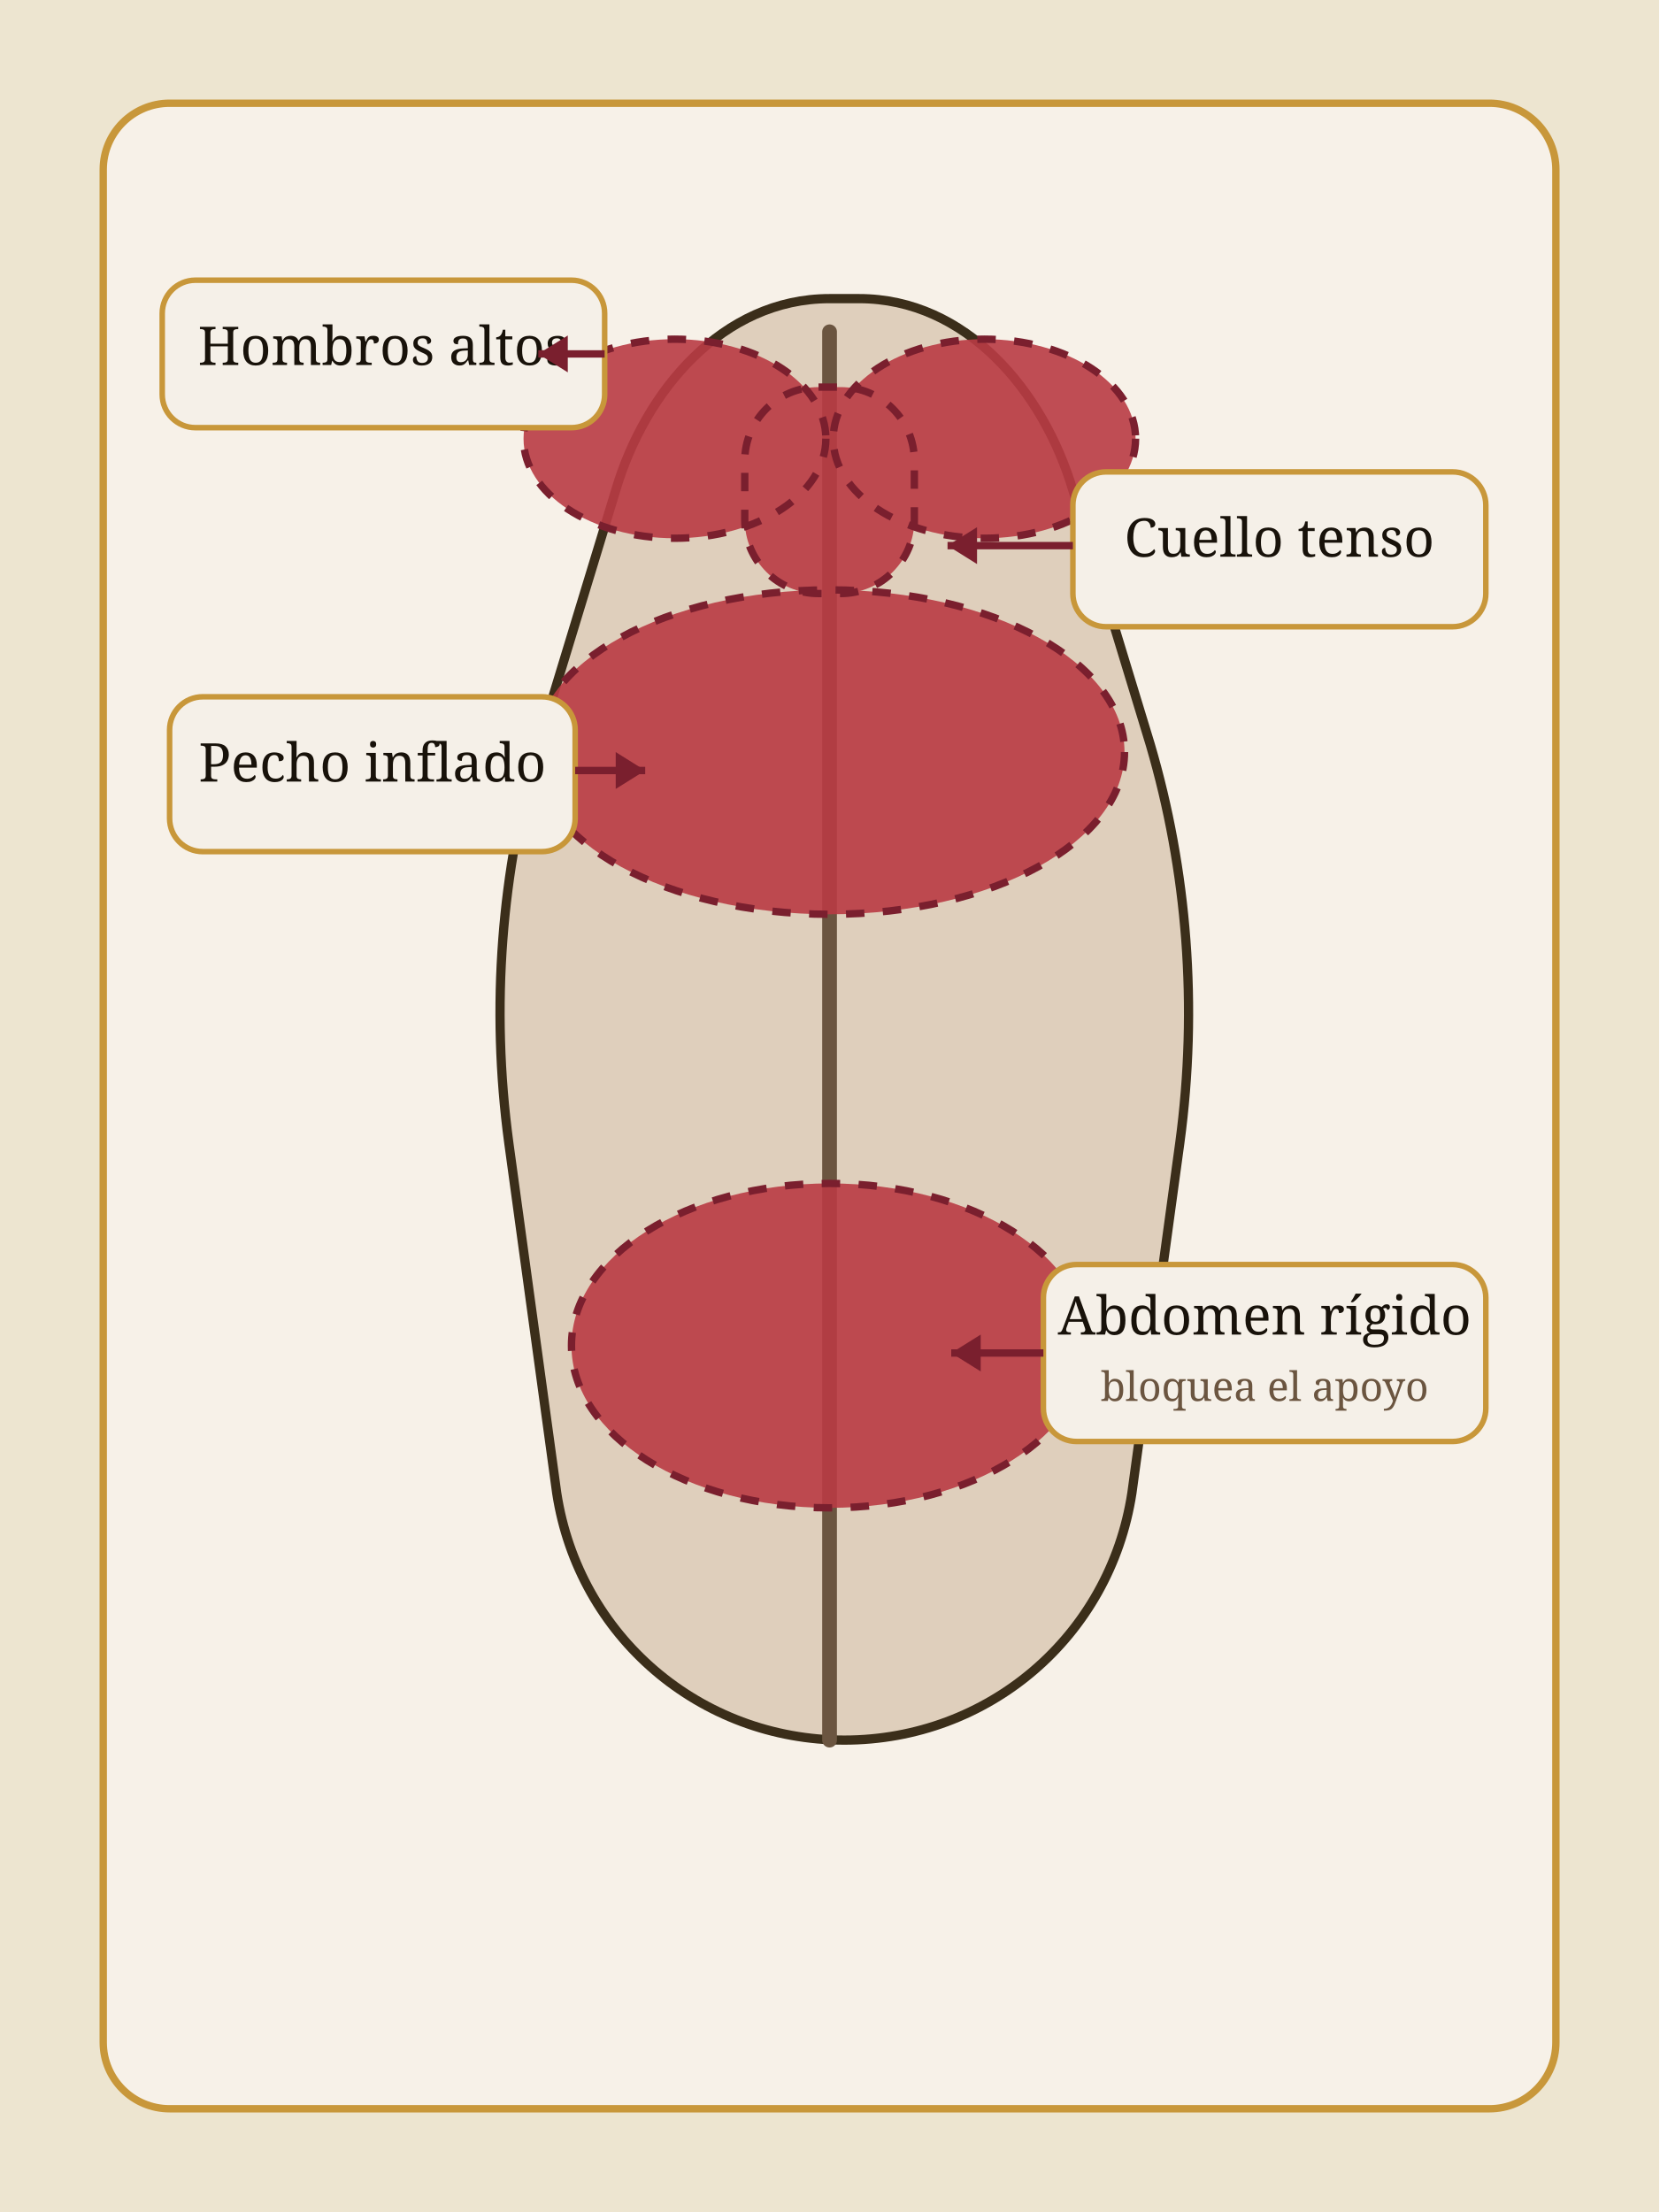
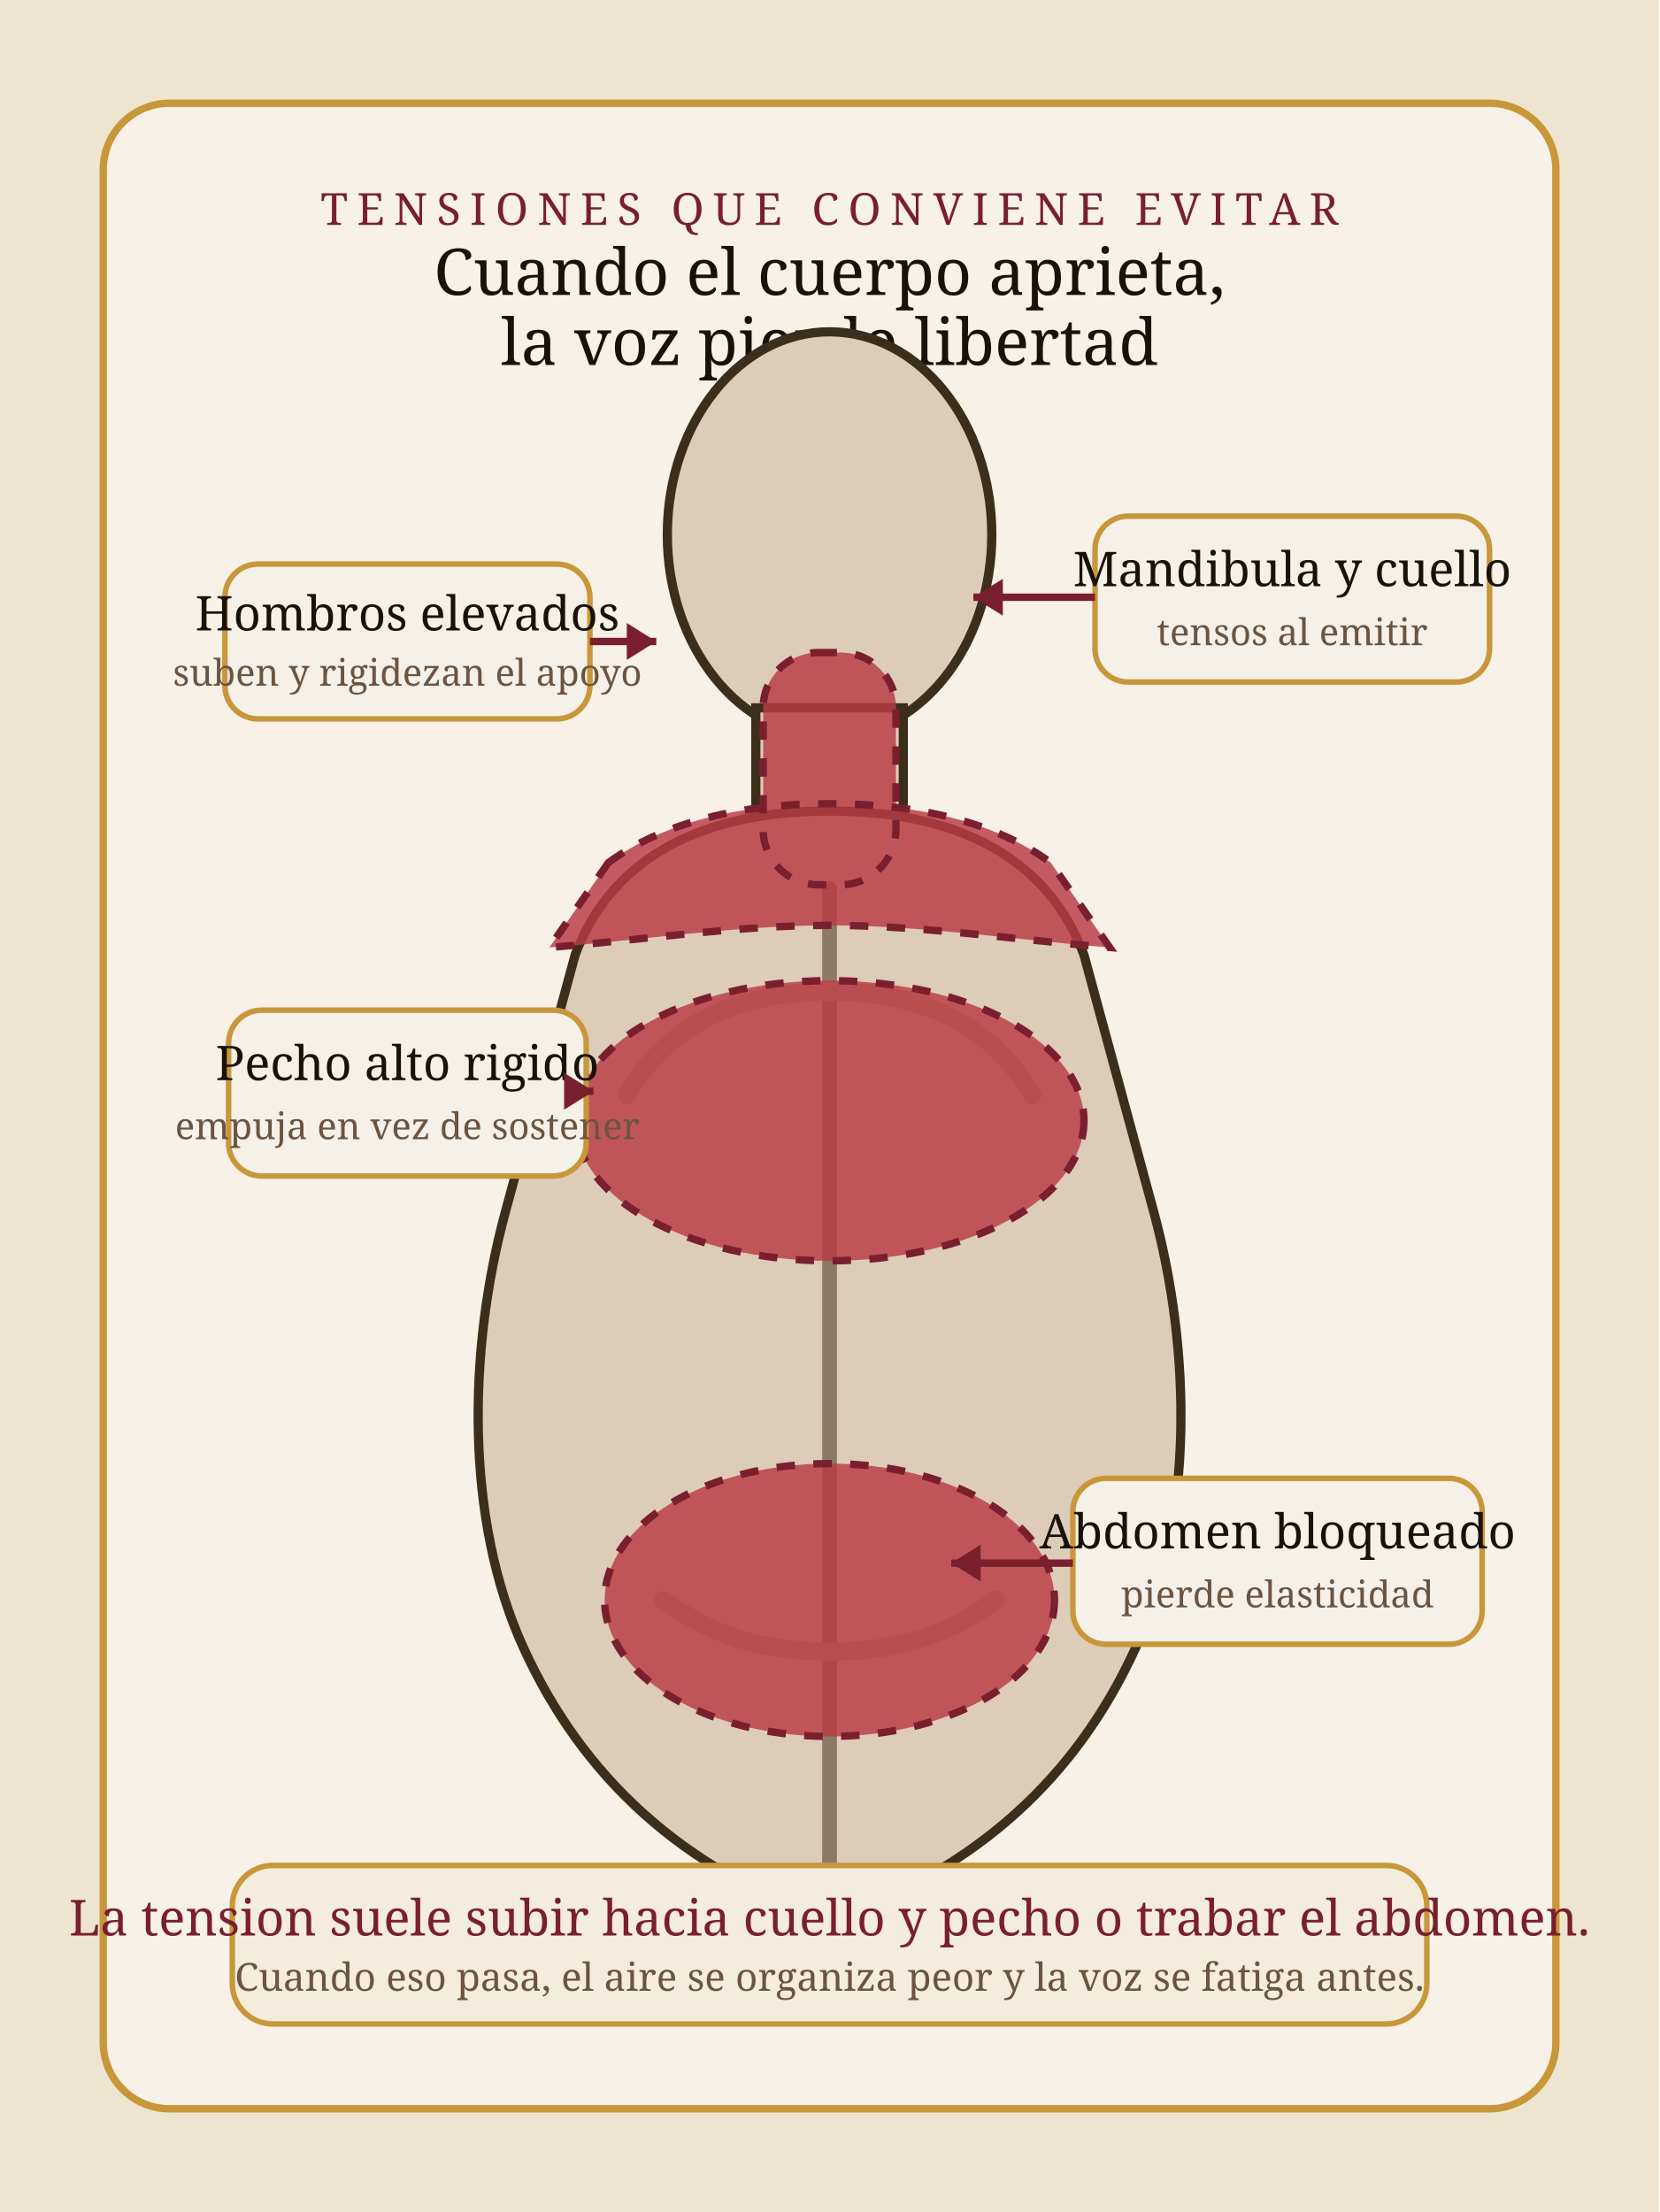
<svg xmlns="http://www.w3.org/2000/svg" viewBox="0 0 900 1200" role="img" aria-labelledby="title desc">
  <rect width="900" height="1200" fill="#ede5d0" />
  <rect x="56" y="56" width="788" height="1088" rx="36" fill="#f7f1e8" stroke="#c8973a" stroke-width="4" />
-   <path d="M450 162C392 162 350 212 334 266L292 404C272 472 266 546 276 620L302 810C314 888 380 944 458 944C536 944 602 888 614 810L640 620C650 546 644 472 624 404L582 266C566 212 524 162 466 162Z" fill="#dfcfbc" stroke="#3b2e1a" stroke-width="5" />
-   <path d="M450 180V944" fill="none" stroke="#6b5540" stroke-width="8" stroke-linecap="round" />
-   <g fill="#b93b44" opacity=".9">
-     <ellipse cx="366" cy="238" rx="82" ry="54" />
-     <ellipse cx="534" cy="238" rx="82" ry="54" />
-     <rect x="404" y="210" width="92" height="112" rx="40" />
-     <ellipse cx="450" cy="408" rx="160" ry="88" />
-     <ellipse cx="450" cy="730" rx="140" ry="88" />
+   <g font-family="Georgia, serif">
+     <text x="450" y="122" text-anchor="middle" font-size="24" letter-spacing="5" fill="#7a1f2e">TENSIONES QUE CONVIENE EVITAR</text>
+     <text x="450" y="160" text-anchor="middle" font-size="35" fill="#18120a">Cuando el cuerpo aprieta,</text>
+     <text x="450" y="198" text-anchor="middle" font-size="35" fill="#18120a">la voz pierde libertad</text>
  </g>
-   <g stroke="#7a1f2e" stroke-width="4" stroke-dasharray="10 10" fill="none">
-     <ellipse cx="366" cy="238" rx="82" ry="54" />
-     <ellipse cx="534" cy="238" rx="82" ry="54" />
-     <rect x="404" y="210" width="92" height="112" rx="40" />
-     <ellipse cx="450" cy="408" rx="160" ry="88" />
-     <ellipse cx="450" cy="730" rx="140" ry="88" />
+   <g transform="translate(0 44)">
+     <ellipse cx="450" cy="246" rx="88" ry="110" fill="#ddccb8" stroke="#3b2e1a" stroke-width="5" />
+     <path d="M410 340H490V390C490 416 472 438 450 438C428 438 410 416 410 390Z" fill="#ddccb8" stroke="#3b2e1a" stroke-width="5" />
+     <path d="M312 474C330 426 374 396 450 396C526 396 570 426 588 474L626 614C646 688 648 780 616 850C584 920 530 970 450 998C370 970 316 920 284 850C252 780 254 688 274 614Z" fill="#ddccb8" stroke="#3b2e1a" stroke-width="5" />
+     <path d="M450 438V996" fill="none" stroke="#6b5540" stroke-width="8" stroke-linecap="round" opacity=".7" />
+     <path d="M340 550C360 516 394 494 450 494C506 494 540 516 560 550" fill="none" stroke="#b9a58c" stroke-width="10" stroke-linecap="round" />
+     <path d="M360 824C384 842 412 852 450 852C488 852 516 842 540 824" fill="none" stroke="#b9a58c" stroke-width="10" stroke-linecap="round" />
+     <g fill="#b93b44" opacity=".82">
+       <path d="M330 424C360 402 402 392 450 392C498 392 540 402 570 424L602 470C552 466 500 458 450 458C400 458 348 466 298 470Z" />
+       <rect x="414" y="310" width="72" height="126" rx="30" />
+       <ellipse cx="450" cy="564" rx="138" ry="76" />
+       <ellipse cx="450" cy="824" rx="122" ry="74" />
+     </g>
+     <g stroke="#7a1f2e" stroke-width="4" stroke-dasharray="10 10" fill="none">
+       <path d="M330 424C360 402 402 392 450 392C498 392 540 402 570 424L602 470C552 466 500 458 450 458C400 458 348 466 298 470Z" />
+       <rect x="414" y="310" width="72" height="126" rx="30" />
+       <ellipse cx="450" cy="564" rx="138" ry="76" />
+       <ellipse cx="450" cy="824" rx="122" ry="74" />
+     </g>
  </g>
  <g font-family="Georgia, serif">
-     <rect x="88" y="152" width="240" height="80" rx="18" fill="#f5f0e8" stroke="#c8973a" stroke-width="3" />
-     <text x="208" y="198" text-anchor="middle" font-size="29" fill="#18120a">Hombros altos</text>
-     <path d="M328 192H292" fill="none" stroke="#7a1f2e" stroke-width="4" />
-     <polygon points="292,192 308,182 308,202" fill="#7a1f2e" />
-     <rect x="582" y="256" width="224" height="84" rx="18" fill="#f5f0e8" stroke="#c8973a" stroke-width="3" />
-     <text x="694" y="302" text-anchor="middle" font-size="29" fill="#18120a">Cuello tenso</text>
-     <path d="M582 296H514" fill="none" stroke="#7a1f2e" stroke-width="4" />
-     <polygon points="514,296 530,286 530,306" fill="#7a1f2e" />
-     <rect x="92" y="378" width="220" height="84" rx="18" fill="#f5f0e8" stroke="#c8973a" stroke-width="3" />
-     <text x="202" y="424" text-anchor="middle" font-size="29" fill="#18120a">Pecho inflado</text>
-     <path d="M312 418H350" fill="none" stroke="#7a1f2e" stroke-width="4" />
-     <polygon points="350,418 334,408 334,428" fill="#7a1f2e" />
-     <rect x="566" y="686" width="240" height="96" rx="18" fill="#f5f0e8" stroke="#c8973a" stroke-width="3" />
-     <text x="686" y="724" text-anchor="middle" font-size="29" fill="#18120a">Abdomen rígido</text>
-     <text x="686" y="760" text-anchor="middle" font-size="22" fill="#6b5540">bloquea el apoyo</text>
-     <path d="M566 734H516" fill="none" stroke="#7a1f2e" stroke-width="4" />
-     <polygon points="516,734 532,724 532,744" fill="#7a1f2e" />
+     <rect x="122" y="306" width="198" height="84" rx="18" fill="#f5f0e8" stroke="#c8973a" stroke-width="3" />
+     <text x="221" y="342" text-anchor="middle" font-size="26" fill="#18120a">Hombros elevados</text>
+     <text x="221" y="372" text-anchor="middle" font-size="20" fill="#6b5540">suben y rigidezan el apoyo</text>
+     <path d="M320 348H356" fill="none" stroke="#7a1f2e" stroke-width="4" />
+     <polygon points="356,348 340,338 340,358" fill="#7a1f2e" />
+     <rect x="594" y="280" width="214" height="90" rx="18" fill="#f5f0e8" stroke="#c8973a" stroke-width="3" />
+     <text x="701" y="318" text-anchor="middle" font-size="26" fill="#18120a">Mandibula y cuello</text>
+     <text x="701" y="350" text-anchor="middle" font-size="20" fill="#6b5540">tensos al emitir</text>
+     <path d="M594 324H528" fill="none" stroke="#7a1f2e" stroke-width="4" />
+     <polygon points="528,324 544,314 544,334" fill="#7a1f2e" />
+     <rect x="124" y="548" width="194" height="90" rx="18" fill="#f5f0e8" stroke="#c8973a" stroke-width="3" />
+     <text x="221" y="586" text-anchor="middle" font-size="26" fill="#18120a">Pecho alto rigido</text>
+     <text x="221" y="618" text-anchor="middle" font-size="20" fill="#6b5540">empuja en vez de sostener</text>
+     <path d="M318 592H322" fill="none" stroke="#7a1f2e" stroke-width="4" />
+     <polygon points="322,592 306,582 306,602" fill="#7a1f2e" />
+     <rect x="582" y="802" width="222" height="90" rx="18" fill="#f5f0e8" stroke="#c8973a" stroke-width="3" />
+     <text x="693" y="840" text-anchor="middle" font-size="26" fill="#18120a">Abdomen bloqueado</text>
+     <text x="693" y="872" text-anchor="middle" font-size="20" fill="#6b5540">pierde elasticidad</text>
+     <path d="M582 848H516" fill="none" stroke="#7a1f2e" stroke-width="4" />
+     <polygon points="516,848 532,838 532,858" fill="#7a1f2e" />
+   </g>
+   <g font-family="Georgia, serif">
+     <rect x="126" y="1012" width="648" height="86" rx="22" fill="#f5eddc" stroke="#c8973a" stroke-width="3" />
+     <text x="450" y="1050" text-anchor="middle" font-size="27" fill="#7a1f2e">La tension suele subir hacia cuello y pecho o trabar el abdomen.</text>
+     <text x="450" y="1080" text-anchor="middle" font-size="21" fill="#6b5540">Cuando eso pasa, el aire se organiza peor y la voz se fatiga antes.</text>
  </g>
</svg>
